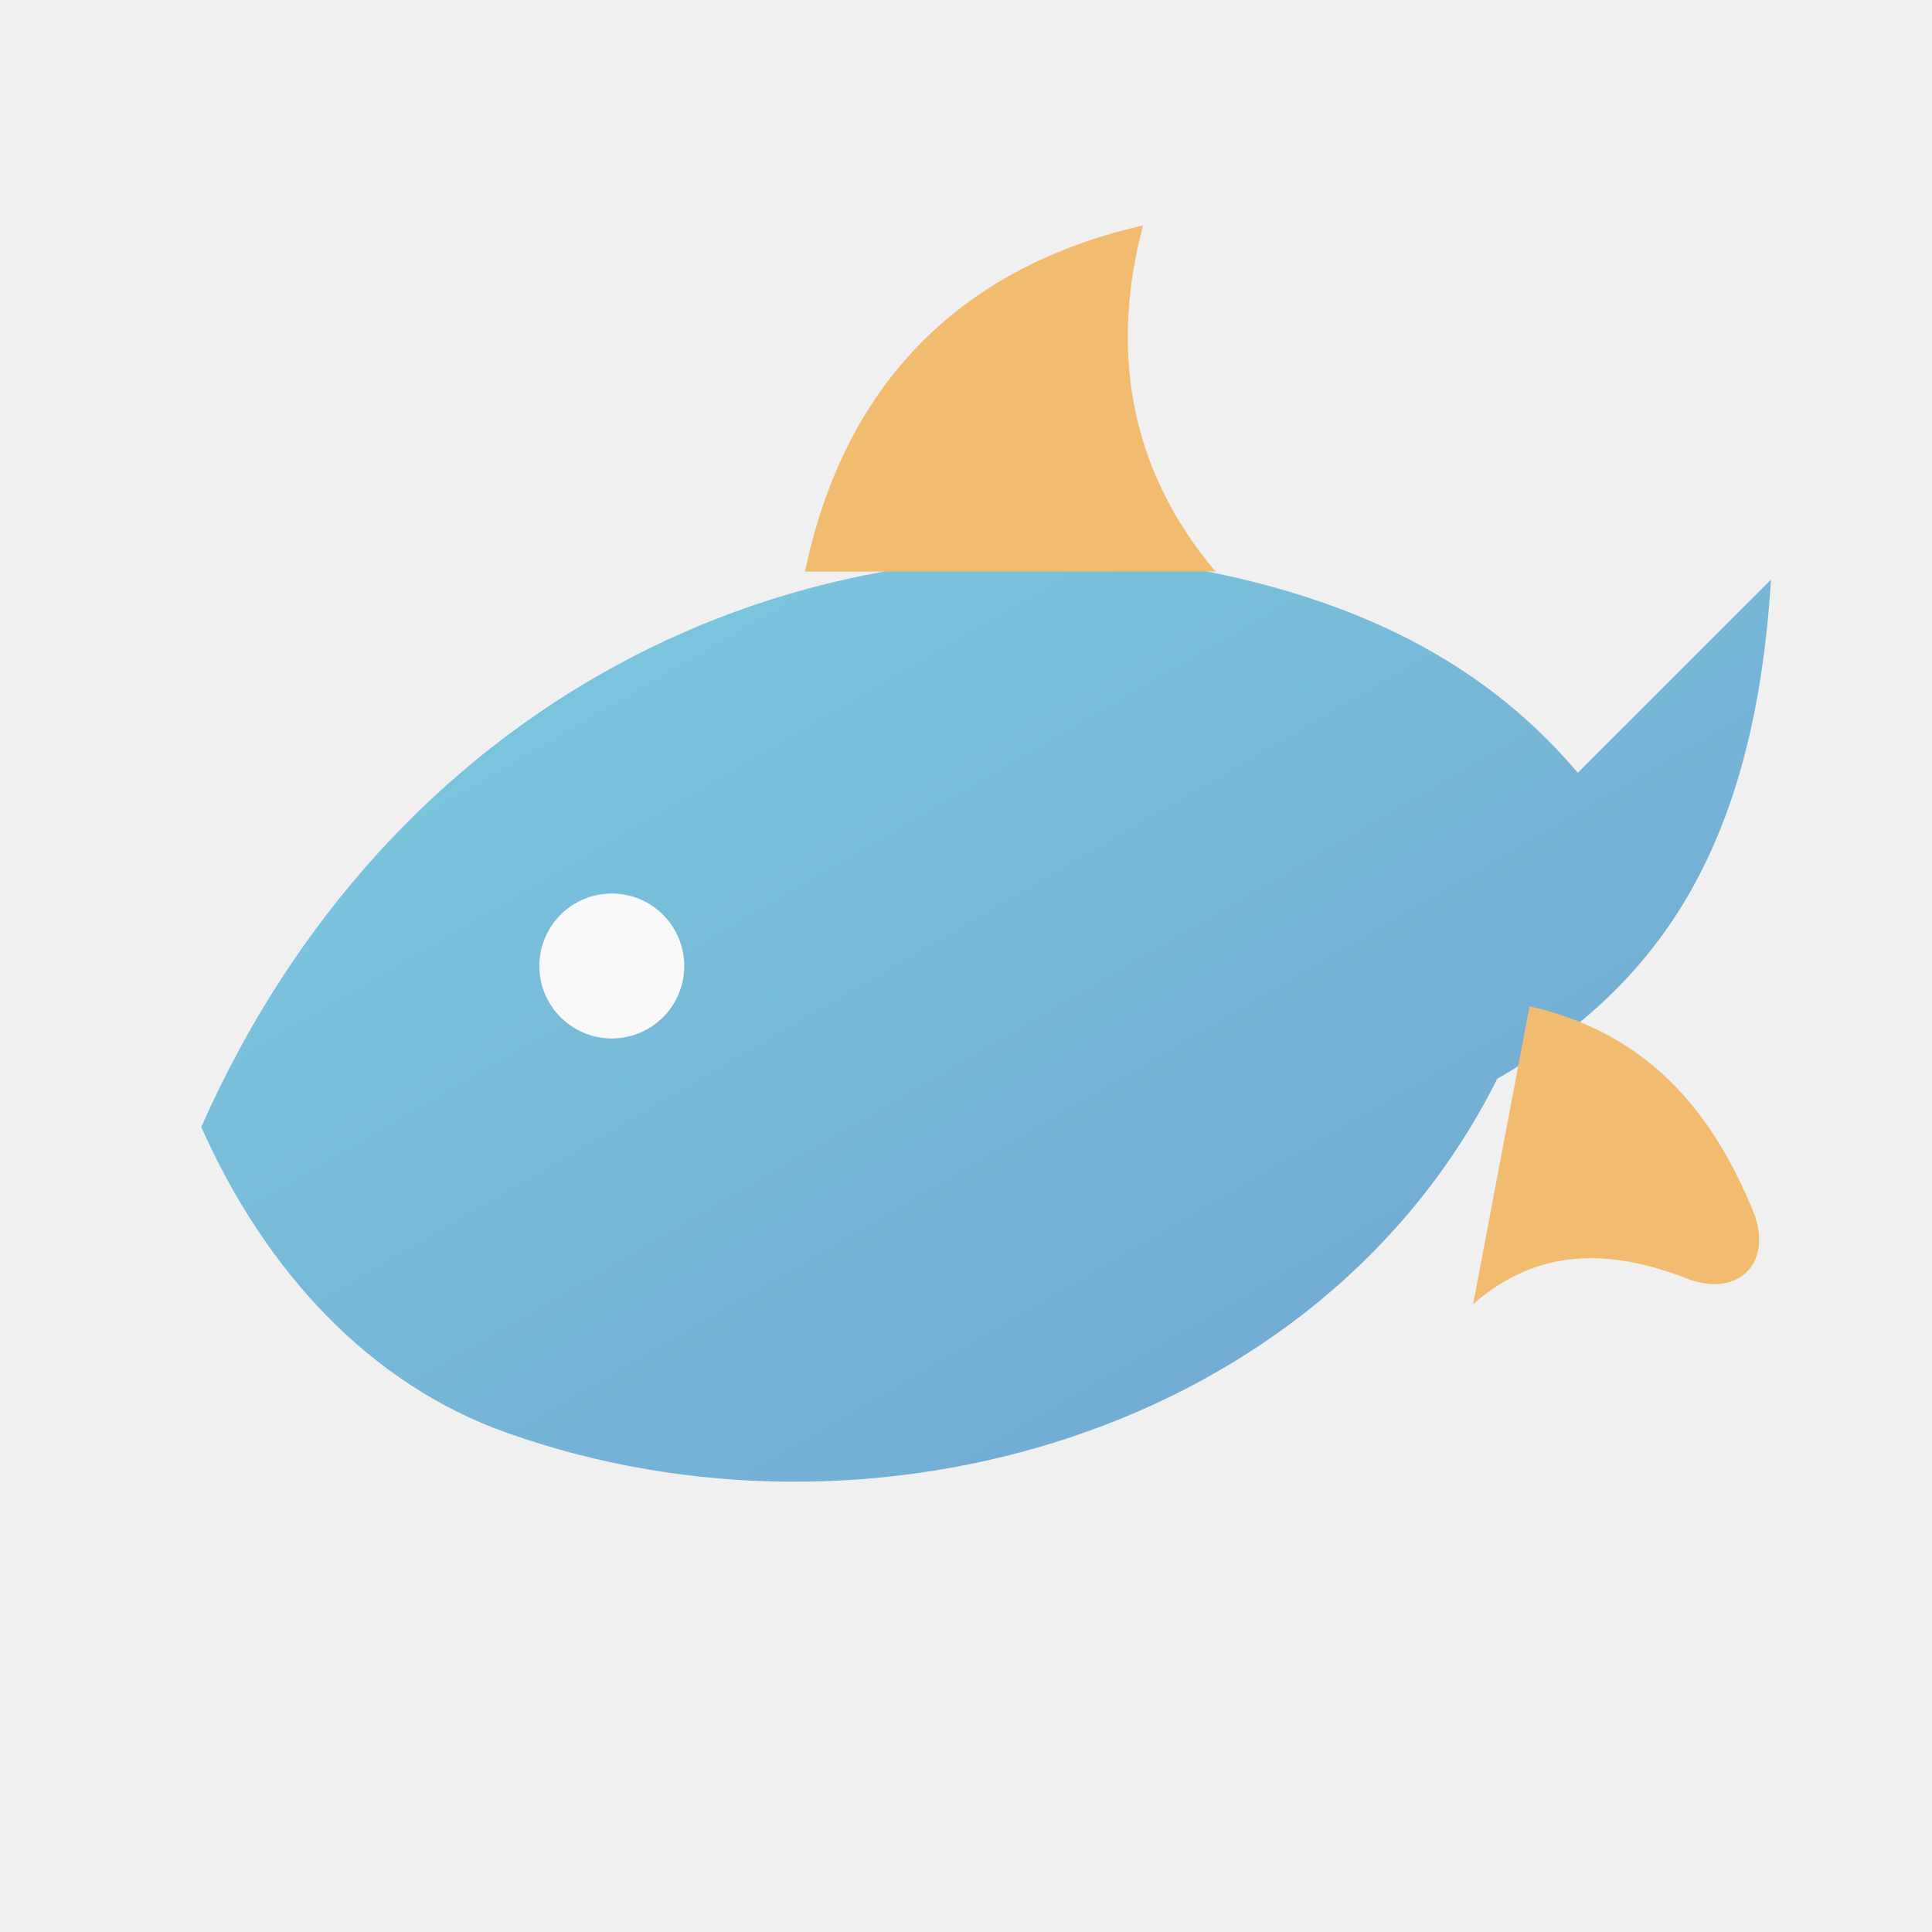
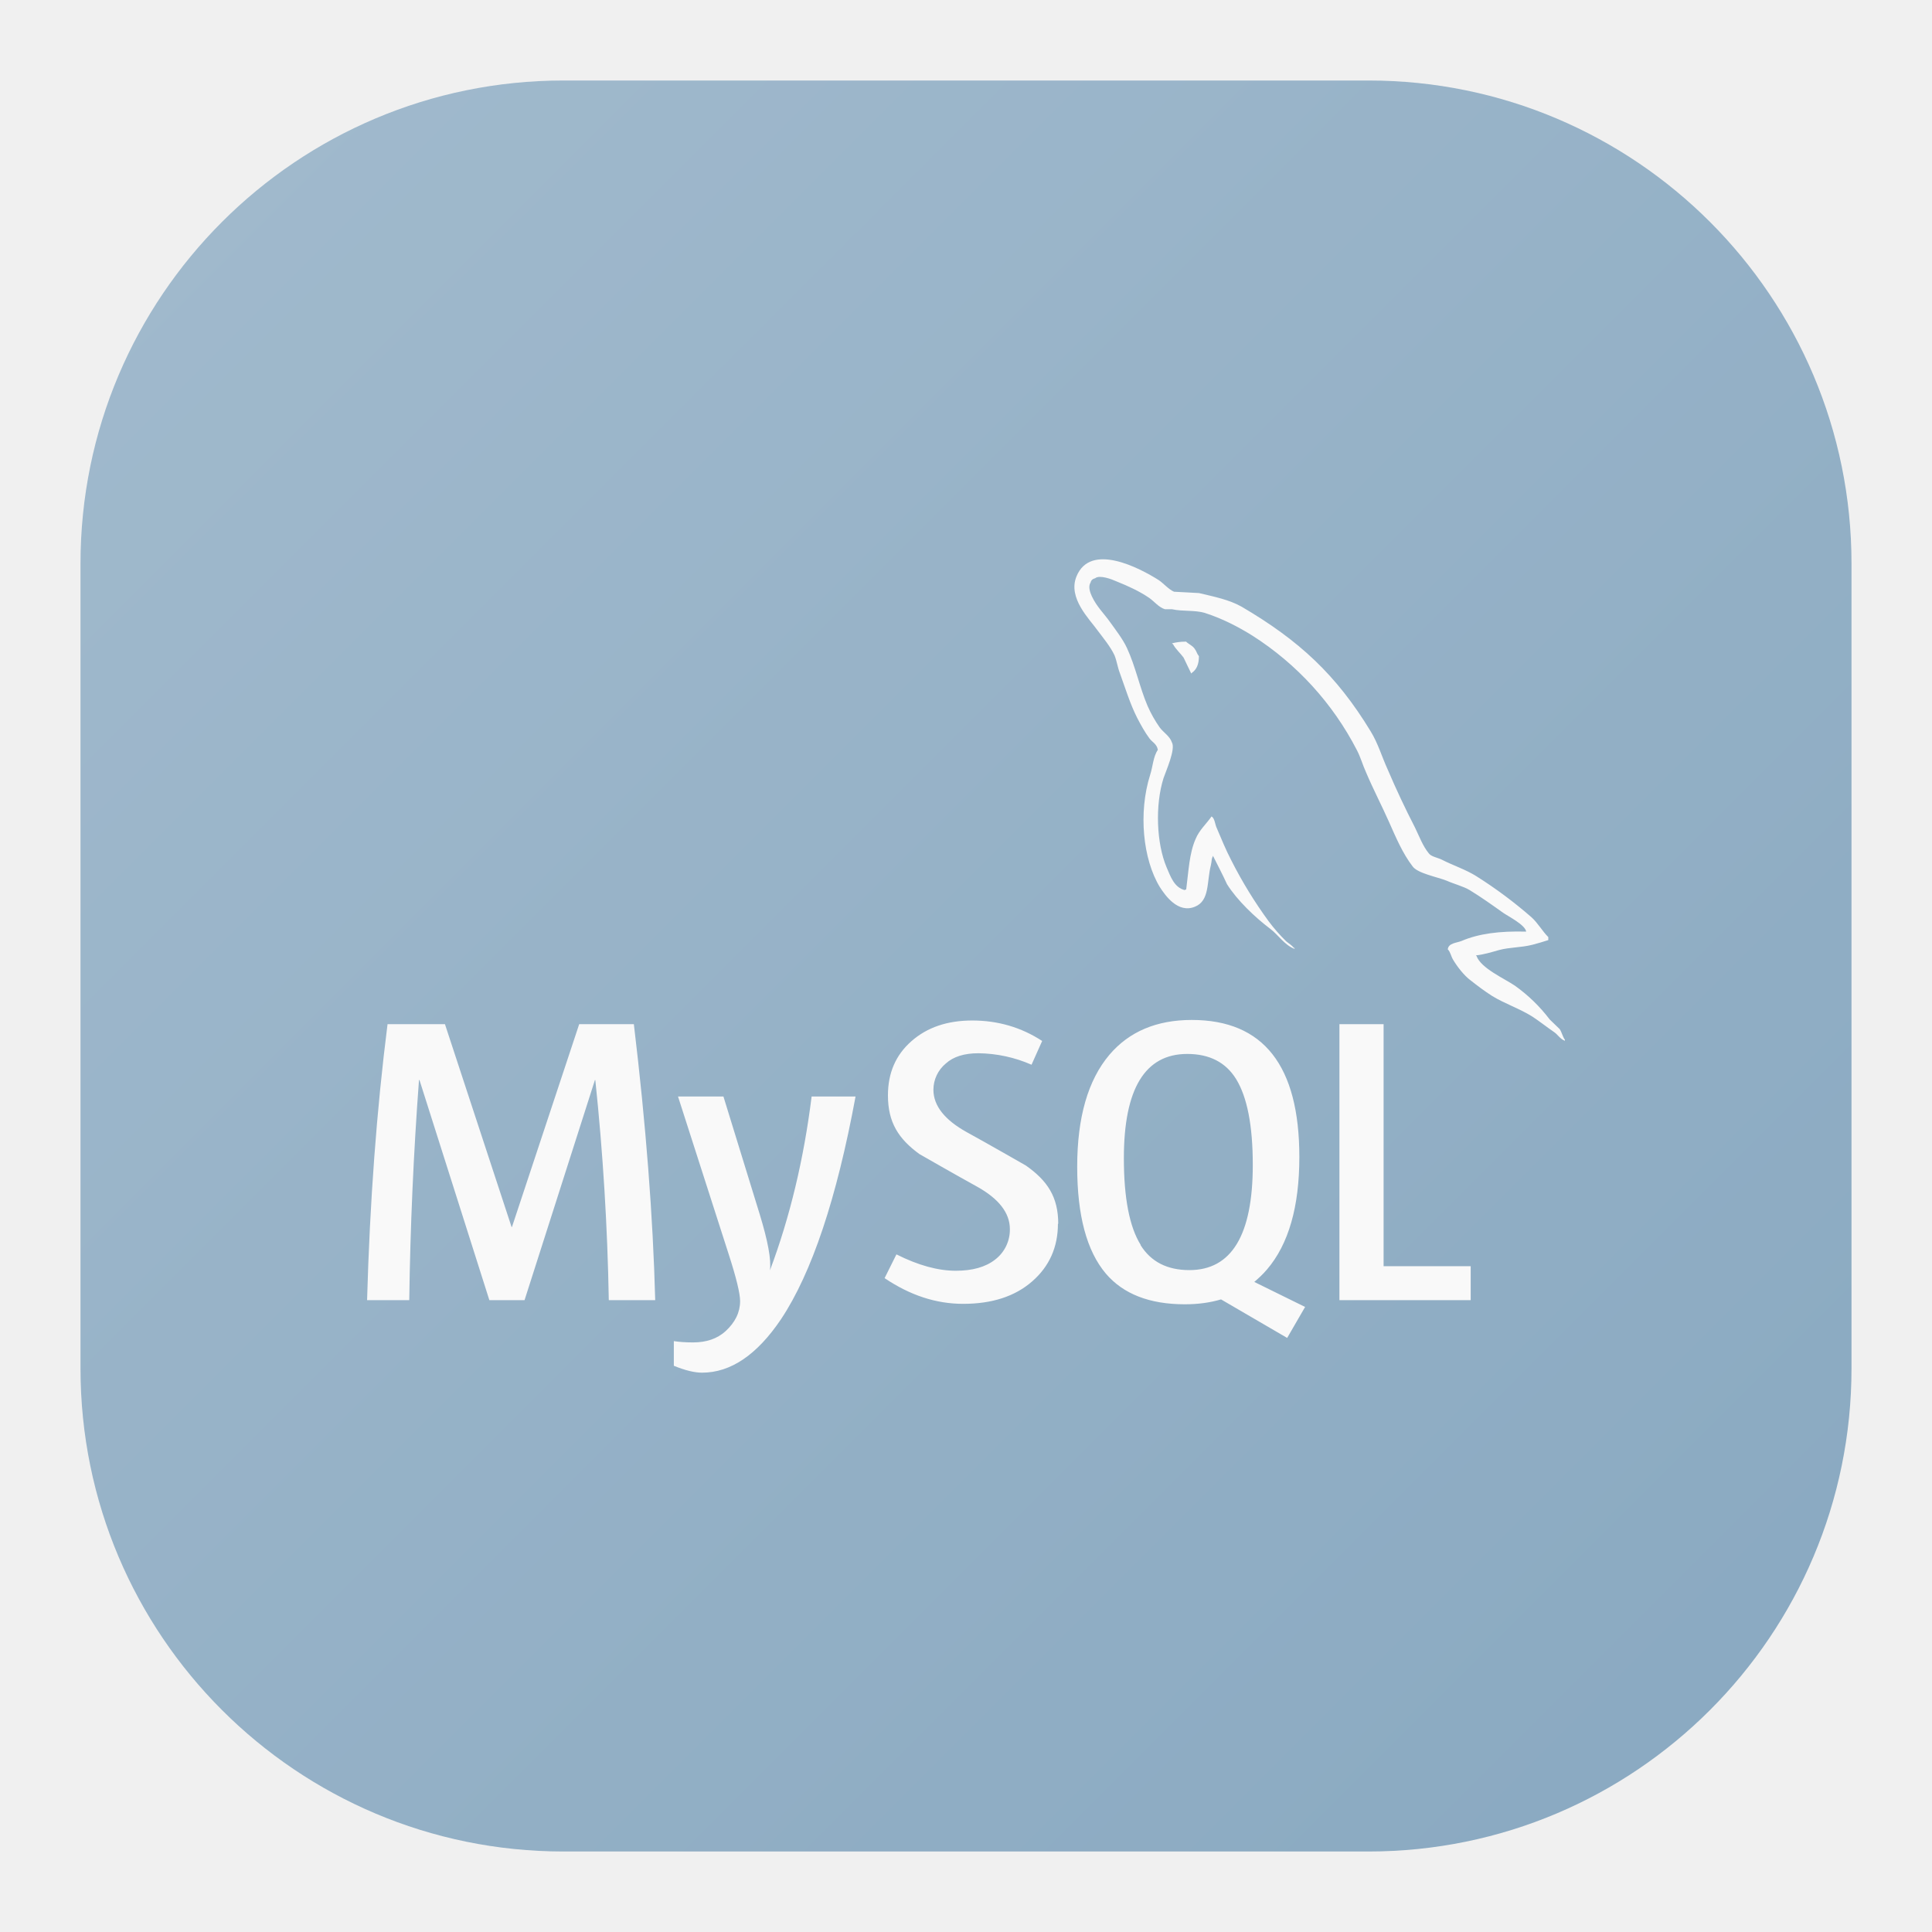
<svg xmlns="http://www.w3.org/2000/svg" width="16" height="16" viewBox="0 0 24 24">
  <defs>
    <linearGradient id="dn-db-mysql" x1="0" y1="0" x2="1" y2="1">
-       <stop offset="0" stop-color="#2fb4d8" />
-       <stop offset="1" stop-color="#1d6fb8" />
+       <stop offset="0" stop-color="#6d96b6" />
+       <stop offset="1" stop-color="#4479A1" />
    </linearGradient>
  </defs>
  <g opacity=".6">
-     <path fill="url(#dn-db-mysql)" d="M2.500 14C4.800 8.800 9.800 6.200 15 7.100c2 .4 3.500 1.200 4.600 2.500L22 7.200c-.2 3.200-1.300 5-3.400 6.200C16.400 17.800 10.800 19.400 6.300 17.800c-1.700-.6-3-2-3.800-3.800z" />
-     <path fill="#f29a1a" d="M10 7.100C10.500 4.700 12 3.300 14.200 2.800c-.4 1.500-.2 3 .9 4.300z" />
-     <path fill="#f29a1a" d="M19 12.500c1.300.300 2.200 1.100 2.800 2.600.2.600-.2 1-.8.800-1-.4-1.900-.4-2.700.3z" />
-     <circle cx="7.600" cy="12" r=".9" fill="#fff" />
+     <rect x="1" y="1" width="22" height="22" rx="6" fill="url(#dn-db-mysql)" />
+     <g transform="translate(4.560 4.560) scale(.62)" fill="#ffffff" color="#ffffff">
+       <path d="M16.405 5.501c-.115 0-.193.014-.274.033v.013h.014c.054.104.146.18.214.273.054.107.1.214.154.32l.014-.015c.094-.066.14-.172.14-.333-.04-.047-.046-.094-.08-.14-.04-.067-.126-.1-.18-.153zM5.77 18.695h-.927a50.854 50.854 0 00-.27-4.41h-.008l-1.41 4.41H2.45l-1.4-4.41h-.01a72.892 72.892 0 00-.195 4.41H0c.055-1.966.192-3.81.41-5.53h1.15l1.335 4.064h.008l1.347-4.064h1.095c.242 2.015.384 3.86.428 5.53zm4.017-4.08c-.378 2.045-.876 3.533-1.492 4.46-.482.716-1.01 1.073-1.583 1.073-.153 0-.34-.046-.566-.138v-.494c.11.017.24.026.386.026.268 0 .483-.075.647-.222.197-.18.295-.382.295-.605 0-.155-.077-.47-.23-.944L6.23 14.615h.91l.727 2.36c.164.536.233.91.205 1.123.4-1.064.678-2.227.835-3.483zm12.325 4.08h-2.63v-5.53h.885v4.85h1.745zm-3.32.135l-1.016-.5c.09-.076.177-.158.255-.25.433-.506.648-1.258.648-2.253 0-1.83-.718-2.746-2.155-2.746-.704 0-1.254.232-1.65.697-.43.508-.646 1.256-.646 2.245 0 .972.19 1.686.574 2.14.35.41.877.615 1.583.615.264 0 .506-.033.725-.098l1.325.772.36-.622zM15.5 17.588c-.225-.36-.337-.94-.337-1.736 0-1.393.424-2.09 1.27-2.09.443 0 .77.167.977.5.224.362.336.936.336 1.723 0 1.404-.424 2.108-1.27 2.108-.445 0-.77-.167-.978-.5zm-1.658-.425c0 .47-.172.856-.516 1.156-.344.3-.803.45-1.384.45-.543 0-1.064-.172-1.573-.515l.237-.476c.438.22.833.328 1.19.328.332 0 .593-.073.783-.22a.754.754 0 00.3-.615c0-.33-.23-.61-.648-.845-.388-.213-1.163-.657-1.163-.657-.422-.307-.632-.636-.632-1.177 0-.45.157-.81.47-1.085.315-.278.72-.415 1.22-.415.512 0 .98.136 1.4.41l-.213.476a2.726 2.726 0 00-1.064-.23c-.283 0-.502.068-.654.206a.685.685 0 00-.248.524c0 .328.234.61.666.85.393.215 1.187.67 1.187.67.433.305.648.63.648 1.168zm9.382-5.852c-.535-.014-.95.04-1.297.188-.1.04-.26.04-.274.167.055.053.063.14.11.214.08.134.218.313.346.407.14.11.28.216.427.31.26.16.555.255.81.416.145.094.293.213.44.313.073.05.12.14.214.172v-.02c-.046-.06-.06-.147-.105-.214-.067-.067-.134-.127-.2-.193a3.223 3.223 0 00-.695-.675c-.214-.146-.682-.35-.77-.595l-.013-.014c.146-.013.32-.066.46-.106.227-.06.435-.047.67-.106.106-.027.213-.06.32-.094v-.06c-.12-.12-.21-.283-.334-.395a8.867 8.867 0 00-1.104-.823c-.21-.134-.476-.22-.697-.334-.08-.04-.214-.06-.26-.127-.12-.146-.19-.34-.275-.514a17.69 17.69 0 01-.547-1.163c-.12-.262-.193-.523-.34-.763-.69-1.137-1.437-1.826-2.586-2.5-.247-.14-.543-.2-.856-.274-.167-.008-.334-.02-.5-.027-.11-.047-.216-.174-.31-.235-.38-.24-1.364-.76-1.644-.072-.18.434.267.862.422 1.082.115.153.26.328.34.5.047.116.06.235.107.356.106.294.207.622.347.897.073.14.153.287.247.413.054.073.146.107.167.227-.094.136-.1.334-.154.5-.24.757-.146 1.693.194 2.25.107.166.362.534.703.393.3-.12.234-.5.32-.835.02-.08.007-.133.048-.187v.015c.094.188.188.367.274.555.206.328.566.668.867.895.16.12.287.328.487.402v-.02h-.015c-.043-.058-.1-.086-.154-.133a3.445 3.445 0 01-.35-.4 8.76 8.76 0 01-.747-1.218c-.11-.21-.202-.436-.29-.643-.04-.08-.04-.2-.107-.24-.1.146-.247.273-.32.453-.127.288-.14.642-.188 1.01-.027.007-.014 0-.027.014-.214-.052-.287-.274-.367-.46-.2-.475-.233-1.238-.06-1.785.047-.14.247-.582.167-.716-.042-.127-.174-.2-.247-.303a2.478 2.478 0 01-.24-.427c-.16-.374-.24-.788-.414-1.162-.08-.173-.22-.354-.334-.513-.127-.18-.267-.307-.368-.52-.033-.073-.08-.194-.027-.274.014-.054.042-.075.094-.09.088-.072.335.022.422.062.247.1.455.194.662.334.094.066.195.193.315.226h.14c.214.047.455.014.655.073.355.114.675.28.962.46a5.953 5.953 0 012.085 2.286c.08.154.115.295.188.455.14.33.313.663.455.982.14.315.275.636.476.897.1.14.502.213.682.286.133.06.34.115.46.188.23.14.454.3.67.454.11.076.443.243.463.378z" />
+     </g>
  </g>
</svg>
